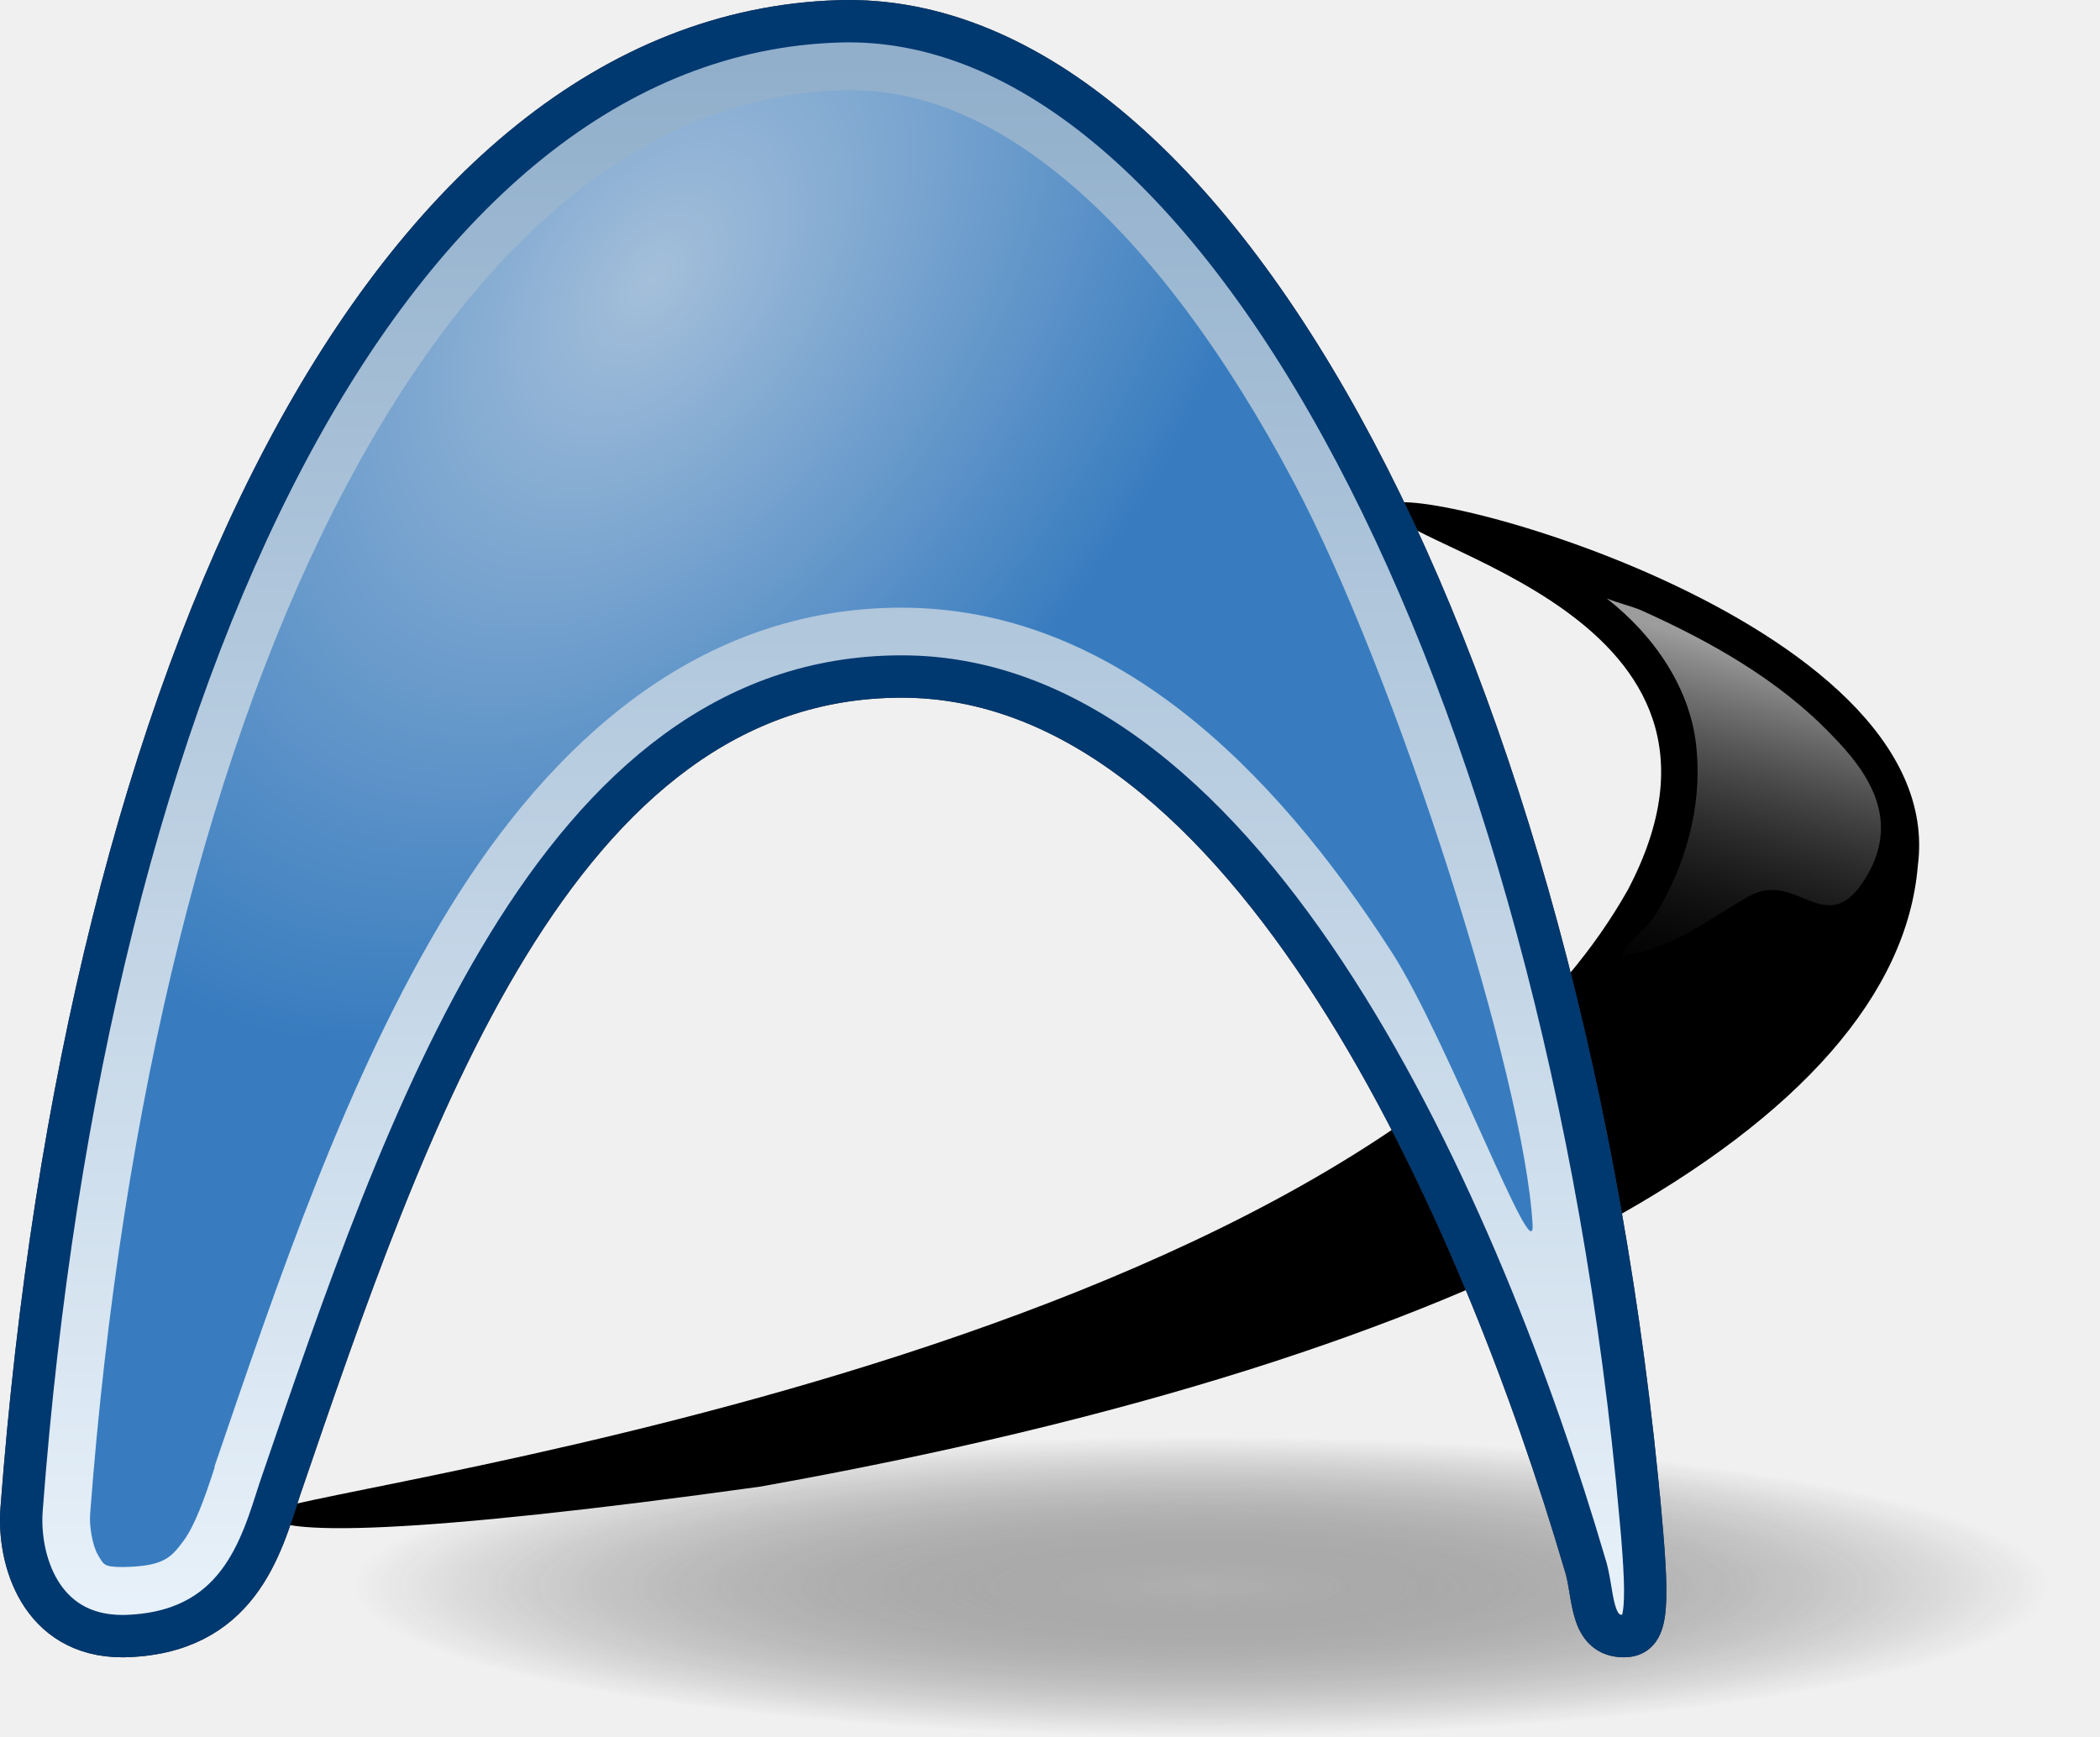
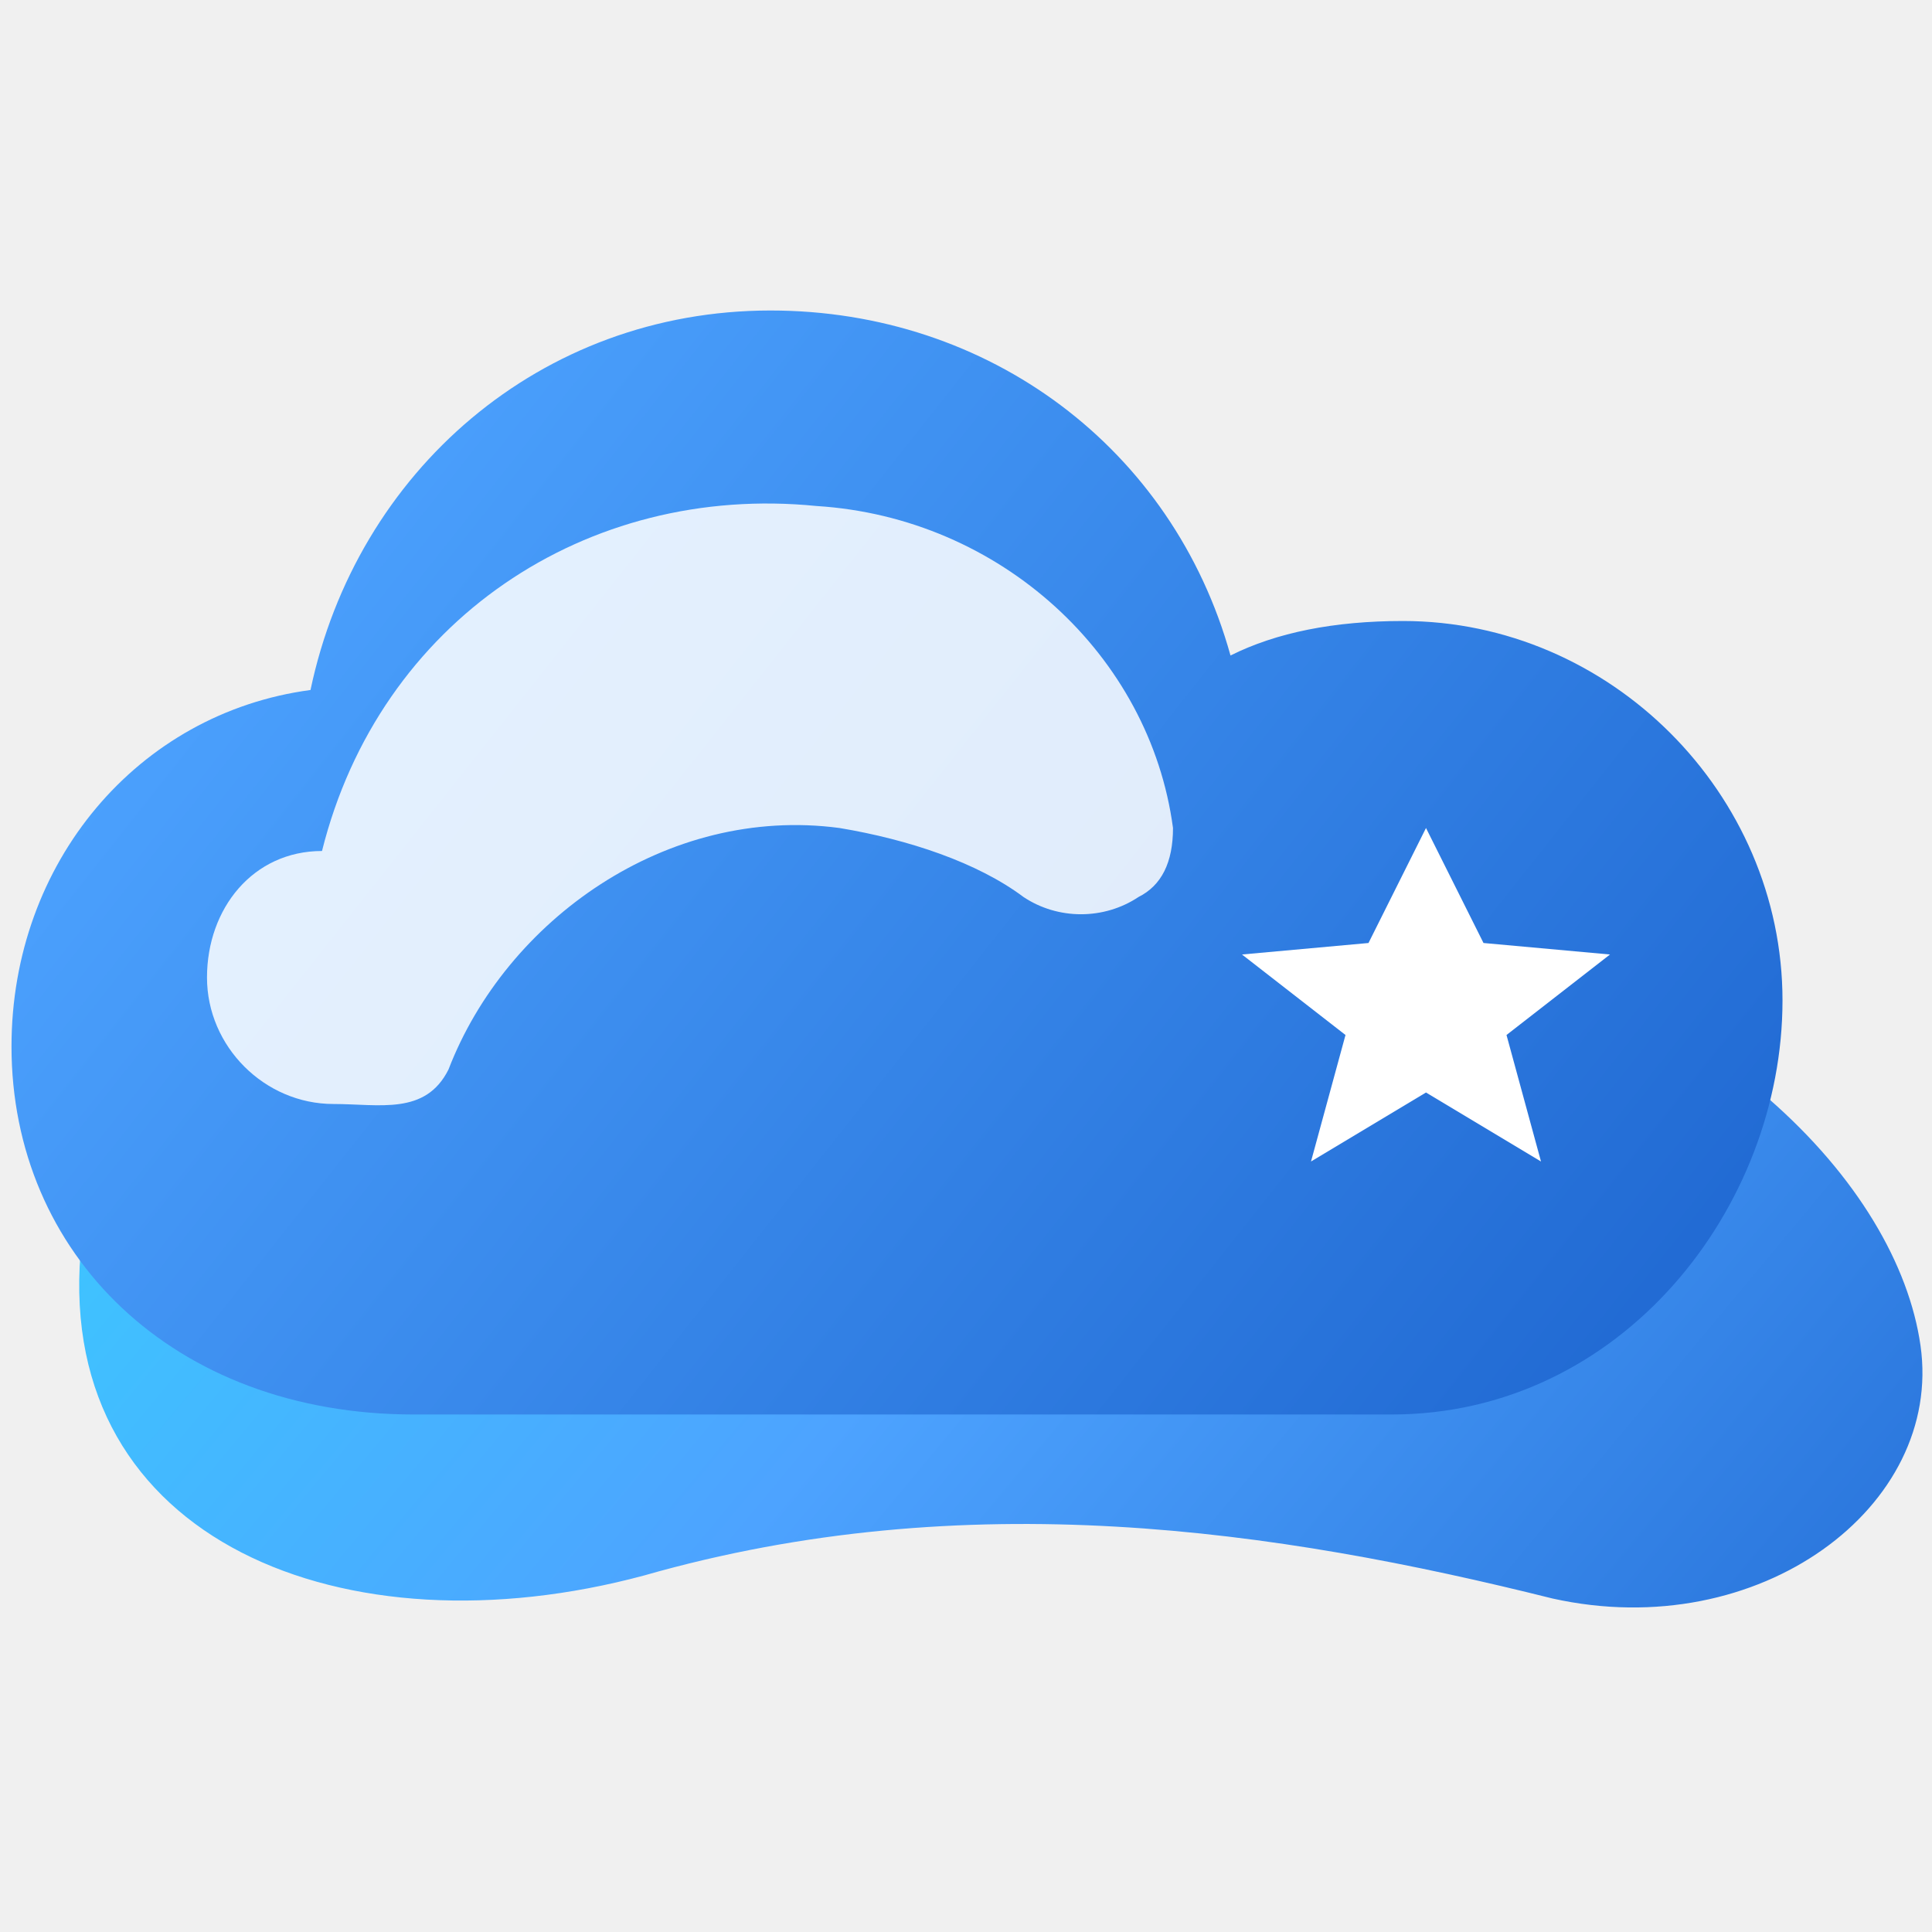
- <svg xmlns="http://www.w3.org/2000/svg" xmlns:xlink="http://www.w3.org/1999/xlink" version="1.1" width="300" height="248.042" id="svg1374">
-   <defs id="defs1376">
-     <linearGradient id="linearGradient21348">
-       <stop id="stop21350" style="stop-color:#edd400;stop-opacity:1" offset="0" />
-       <stop id="stop21352" style="stop-color:#baa600;stop-opacity:1" offset="1" />
+ <svg xmlns="http://www.w3.org/2000/svg" width="100%" height="100%" viewBox="49 49 168 168" preserveAspectRatio="xMidYMid meet">
+   <defs>
+     <linearGradient id="g_sky" x1="40" y1="70" x2="220" y2="220" gradientUnits="userSpaceOnUse">
+       <stop offset="0" stop-color="#2FE6FF" />
+       <stop offset="0.55" stop-color="#4DA3FF" />
+       <stop offset="1" stop-color="#1E66D0" />
    </linearGradient>
-     <linearGradient id="linearGradient21338">
-       <stop id="stop21340" style="stop-color:#baa400;stop-opacity:1" offset="0" />
-       <stop id="stop21346" style="stop-color:#baa600;stop-opacity:1" offset="0.5" />
-       <stop id="stop21342" style="stop-color:#604e00;stop-opacity:1" offset="0.5" />
-       <stop id="stop21344" style="stop-color:#604e00;stop-opacity:1" offset="1" />
+     <linearGradient id="g_cloud" x1="70" y1="90" x2="190" y2="185" gradientUnits="userSpaceOnUse">
+       <stop offset="0" stop-color="#4DA3FF" />
+       <stop offset="1" stop-color="#1E66D0" />
    </linearGradient>
-     <linearGradient id="linearGradient21320">
-       <stop id="stop21322" style="stop-color:#edd400;stop-opacity:1" offset="0" />
-       <stop id="stop21326" style="stop-color:#604e00;stop-opacity:1" offset="0.584" />
-       <stop id="stop21324" style="stop-color:#604e00;stop-opacity:1" offset="1" />
-     </linearGradient>
-     <linearGradient id="linearGradient16135">
-       <stop id="stop16137" style="stop-color:#edd400;stop-opacity:1" offset="0" />
-       <stop id="stop16139" style="stop-color:#c4a000;stop-opacity:1" offset="1" />
-     </linearGradient>
-     <linearGradient id="linearGradient8716">
-       <stop id="stop8718" style="stop-color:#a4bfda;stop-opacity:1" offset="0" />
-       <stop id="stop8720" style="stop-color:#387cbf;stop-opacity:1" offset="1" />
-     </linearGradient>
-     <linearGradient id="linearGradient639">
-       <stop id="stop640" style="stop-color:#000000;stop-opacity:1" offset="0" />
-       <stop id="stop641" style="stop-color:#8e8e8e;stop-opacity:1" offset="1" />
-     </linearGradient>
-     <linearGradient id="linearGradient2882">
-       <stop id="stop2884" style="stop-color:#f2f9ff;stop-opacity:1" offset="0" />
-       <stop id="stop2886" style="stop-color:#91afcb;stop-opacity:1" offset="1" />
-     </linearGradient>
-     <linearGradient id="linearGradient5721">
-       <stop id="stop5723" style="stop-color:#9c9c9c;stop-opacity:1" offset="0" />
-       <stop id="stop5725" style="stop-color:#000000;stop-opacity:0" offset="1" />
-     </linearGradient>
-     <radialGradient cx="18.385" cy="40.575" r="21.213" fx="18.385" fy="40.575" id="radialGradient5727" xlink:href="#linearGradient5721" gradientUnits="userSpaceOnUse" gradientTransform="matrix(0.943831,0,0,0.166667,1.032663,33.81282)" />
-     <linearGradient x1="21" y1="46.714" x2="21" y2="5.953" id="linearGradient7976" xlink:href="#linearGradient2882" gradientUnits="userSpaceOnUse" gradientTransform="matrix(6.049587,0,0,6.049587,-6.767295,-229.4123)" />
-     <radialGradient cx="16.38" cy="17.797" r="17.033" fx="16.38" fy="17.797" id="radialGradient8714" xlink:href="#linearGradient8716" gradientUnits="userSpaceOnUse" gradientTransform="matrix(-4.28975,5.839436,-3.609758,-2.6518,229.0614,-211.1192)" />
-     <linearGradient x1="43.25" y1="20" x2="40.875" y2="28.625" id="linearGradient11647" xlink:href="#linearGradient5721" gradientUnits="userSpaceOnUse" gradientTransform="matrix(6.049587,0,0,6.049587,-6.767295,-229.4123)" />
-     <linearGradient x1="7.94" y1="-5.11" x2="9.249" y2="4.773" id="linearGradient19853" xlink:href="#linearGradient21348" gradientUnits="userSpaceOnUse" gradientTransform="matrix(0.791154,-0.487172,0.327682,1.176225,16.97405,35.22976)" />
-     <linearGradient x1="11.442" y1="-0.98" x2="13.599" y2="-1.084" id="linearGradient22817" xlink:href="#linearGradient21348" gradientUnits="userSpaceOnUse" gradientTransform="matrix(0.05655608,-0.797121,1.172062,0.350025,16.04368,50.1682)" />
  </defs>
-   <g transform="translate(-1.340168,202.6102)" id="layer1">
-     <path d="m 39.598,40.575 a 21.213,3.536 0 1 1 -42.426,0 21.213,3.536 0 1 1 42.426,0 z" transform="matrix(6.049587,0,0,6.049587,61.78874,-221.4209)" id="path4993" style="opacity:0.758;fill:url(#radialGradient5727);fill-opacity:1;fill-rule:evenodd;stroke:none" />
-     <path d="m 199.675,-130.059 c -0.805,-5.217 80.324,15.61 75.635,51.175 C 272.294,-42.527 214.443,-8.854 109.886,9.787 61.22,16.547 39.642,17.111 39.615,13.571 39.159,10.457 195.448,-7.28 233.869,-75.444 254.725,-114.978 200.585,-124.159 199.675,-130.059 z" id="path632" style="font-size:12px;fill:#000000;fill-opacity:1;fill-rule:evenodd;stroke:none" />
-     <path d="m 235.718,14.109 c 1.286,14.283 0.829,17.238 -2.759,17.017 -4.654,-0.301 -3.868,-6.32 -5.235,-10.366 -14.589,-49.58 -47.758,-126.718 -97.568,-126.718 -49.527,0 -70.877,63.59 -88.838,116.078 -2.657,8.203 -5.899,20.729 -22.42,21.02 C 7.068,31.172 3.856,20.127 4.428,12.978 13.494,-107.28 56.917,-197.575 121.169,-199.563 c 54.612,-1.691 103.806,94.34 114.548,213.672 z" id="path630" style="font-size:12px;fill:#dadada;fill-opacity:1;fill-rule:evenodd;stroke:#383838;stroke-width:6.05;stroke-opacity:1" />
-     <path d="m 235.718,14.109 c 1.286,14.283 0.829,17.238 -2.759,17.017 -4.654,-0.301 -3.868,-6.32 -5.235,-10.366 -14.589,-49.58 -47.758,-126.718 -97.568,-126.718 -49.527,0 -70.877,63.59 -88.838,116.078 -2.657,8.203 -5.899,20.729 -22.42,21.02 C 7.068,31.172 3.856,20.127 4.428,12.978 13.494,-107.28 56.917,-197.575 121.169,-199.563 c 54.612,-1.691 103.806,94.34 114.548,213.672 z" id="path5053" style="font-size:12px;fill:url(#linearGradient7976);fill-opacity:1;fill-rule:evenodd;stroke:#003870;stroke-width:6.05;stroke-opacity:1" />
-     <path d="m 121.597,-189.712 c -27.618,0.855 -51.778,20.625 -70.894,56.715 -19.115,36.089 -32.028,87.561 -36.487,146.702 -0.135,1.684 0.329,4.544 1.134,5.861 0.806,1.317 0.722,1.709 3.592,1.701 5.806,-0.102 6.814,-1.363 8.507,-3.592 1.694,-2.229 3.107,-6.171 4.537,-10.587 -6.09e-4,-0.063 -6.09e-4,-0.126 0,-0.189 8.973,-26.223 18.805,-55.697 33.462,-79.59 14.657,-23.892 35.703,-43.103 64.655,-43.103 29.954,0 52.979,22.593 70.137,49.342 7.78,12.128 20.443,45.938 20.039,38.755 -1.172,-20.866 -19.298,-78.02 -34.029,-105.868 -9.82,-18.565 -20.797,-33.216 -31.949,-42.725 -11.152,-9.51 -21.961,-13.755 -32.706,-13.423 z" id="path5786" style="font-size:12px;fill:url(#radialGradient8714);fill-opacity:1;fill-rule:evenodd;stroke:none" />
-     <path d="m 230.868,-117.117 c 6.792,5.316 12.181,13.016 12.858,21.804 0.72,8.151 -1.637,16.481 -5.898,23.383 -1.028,1.967 -5.376,4.963 -4.604,5.954 8.086,-1.669 11.168,-4.733 17.949,-8.577 6.983,-3.958 11.195,6.894 16.937,-3.053 4.681,-8.107 0.026,-14.769 -5.025,-19.914 -7.638,-8.007 -17.498,-13.509 -27.506,-17.998 -1.551,-0.591 -3.174,-0.972 -4.712,-1.599 z" id="path9450" style="font-size:12px;fill:url(#linearGradient11647);fill-opacity:1;fill-rule:evenodd;stroke:none" />
-   </g>
+   <path d="M56 158 C86 126, 132 120, 170 129 C198 135, 214 152, 216 166            C218 180, 202 192, 184 188 C160 182, 133 178, 105 186            C79 193, 54 183, 56 158 Z" fill="url(#g_sky)" />
+   <path d="M85 172            C64 172, 50 158, 50 140            C50 124, 61 111, 76 109            C80 90, 96 76, 116 76            C135 76, 151 88, 156 106            C160 104, 165 103, 171 103            C189 103, 204 118, 204 136            C204 154, 190 172, 170 172            Z" fill="url(#g_cloud)" />
+   <path d="M78 145            C72 145, 67 140, 67 134            C67 128, 71 123, 77 123            C82 103, 100 91, 120 93            C136 94, 149 106, 151 121            C151 124, 150 126, 148 127            C145 129, 141 129, 138 127            C134 124, 128 122, 122 121            C107 119, 93 129, 88 142            C86 146, 82 145, 78 145 Z" fill="#FFFFFF" opacity="0.85" />
+   <path d="M173 121            L178 131            L189 132            L180 139            L183 150            L173 144            L163 150            L166 139            L157 132            L168 131 Z" fill="#FFFFFF" />
</svg>
